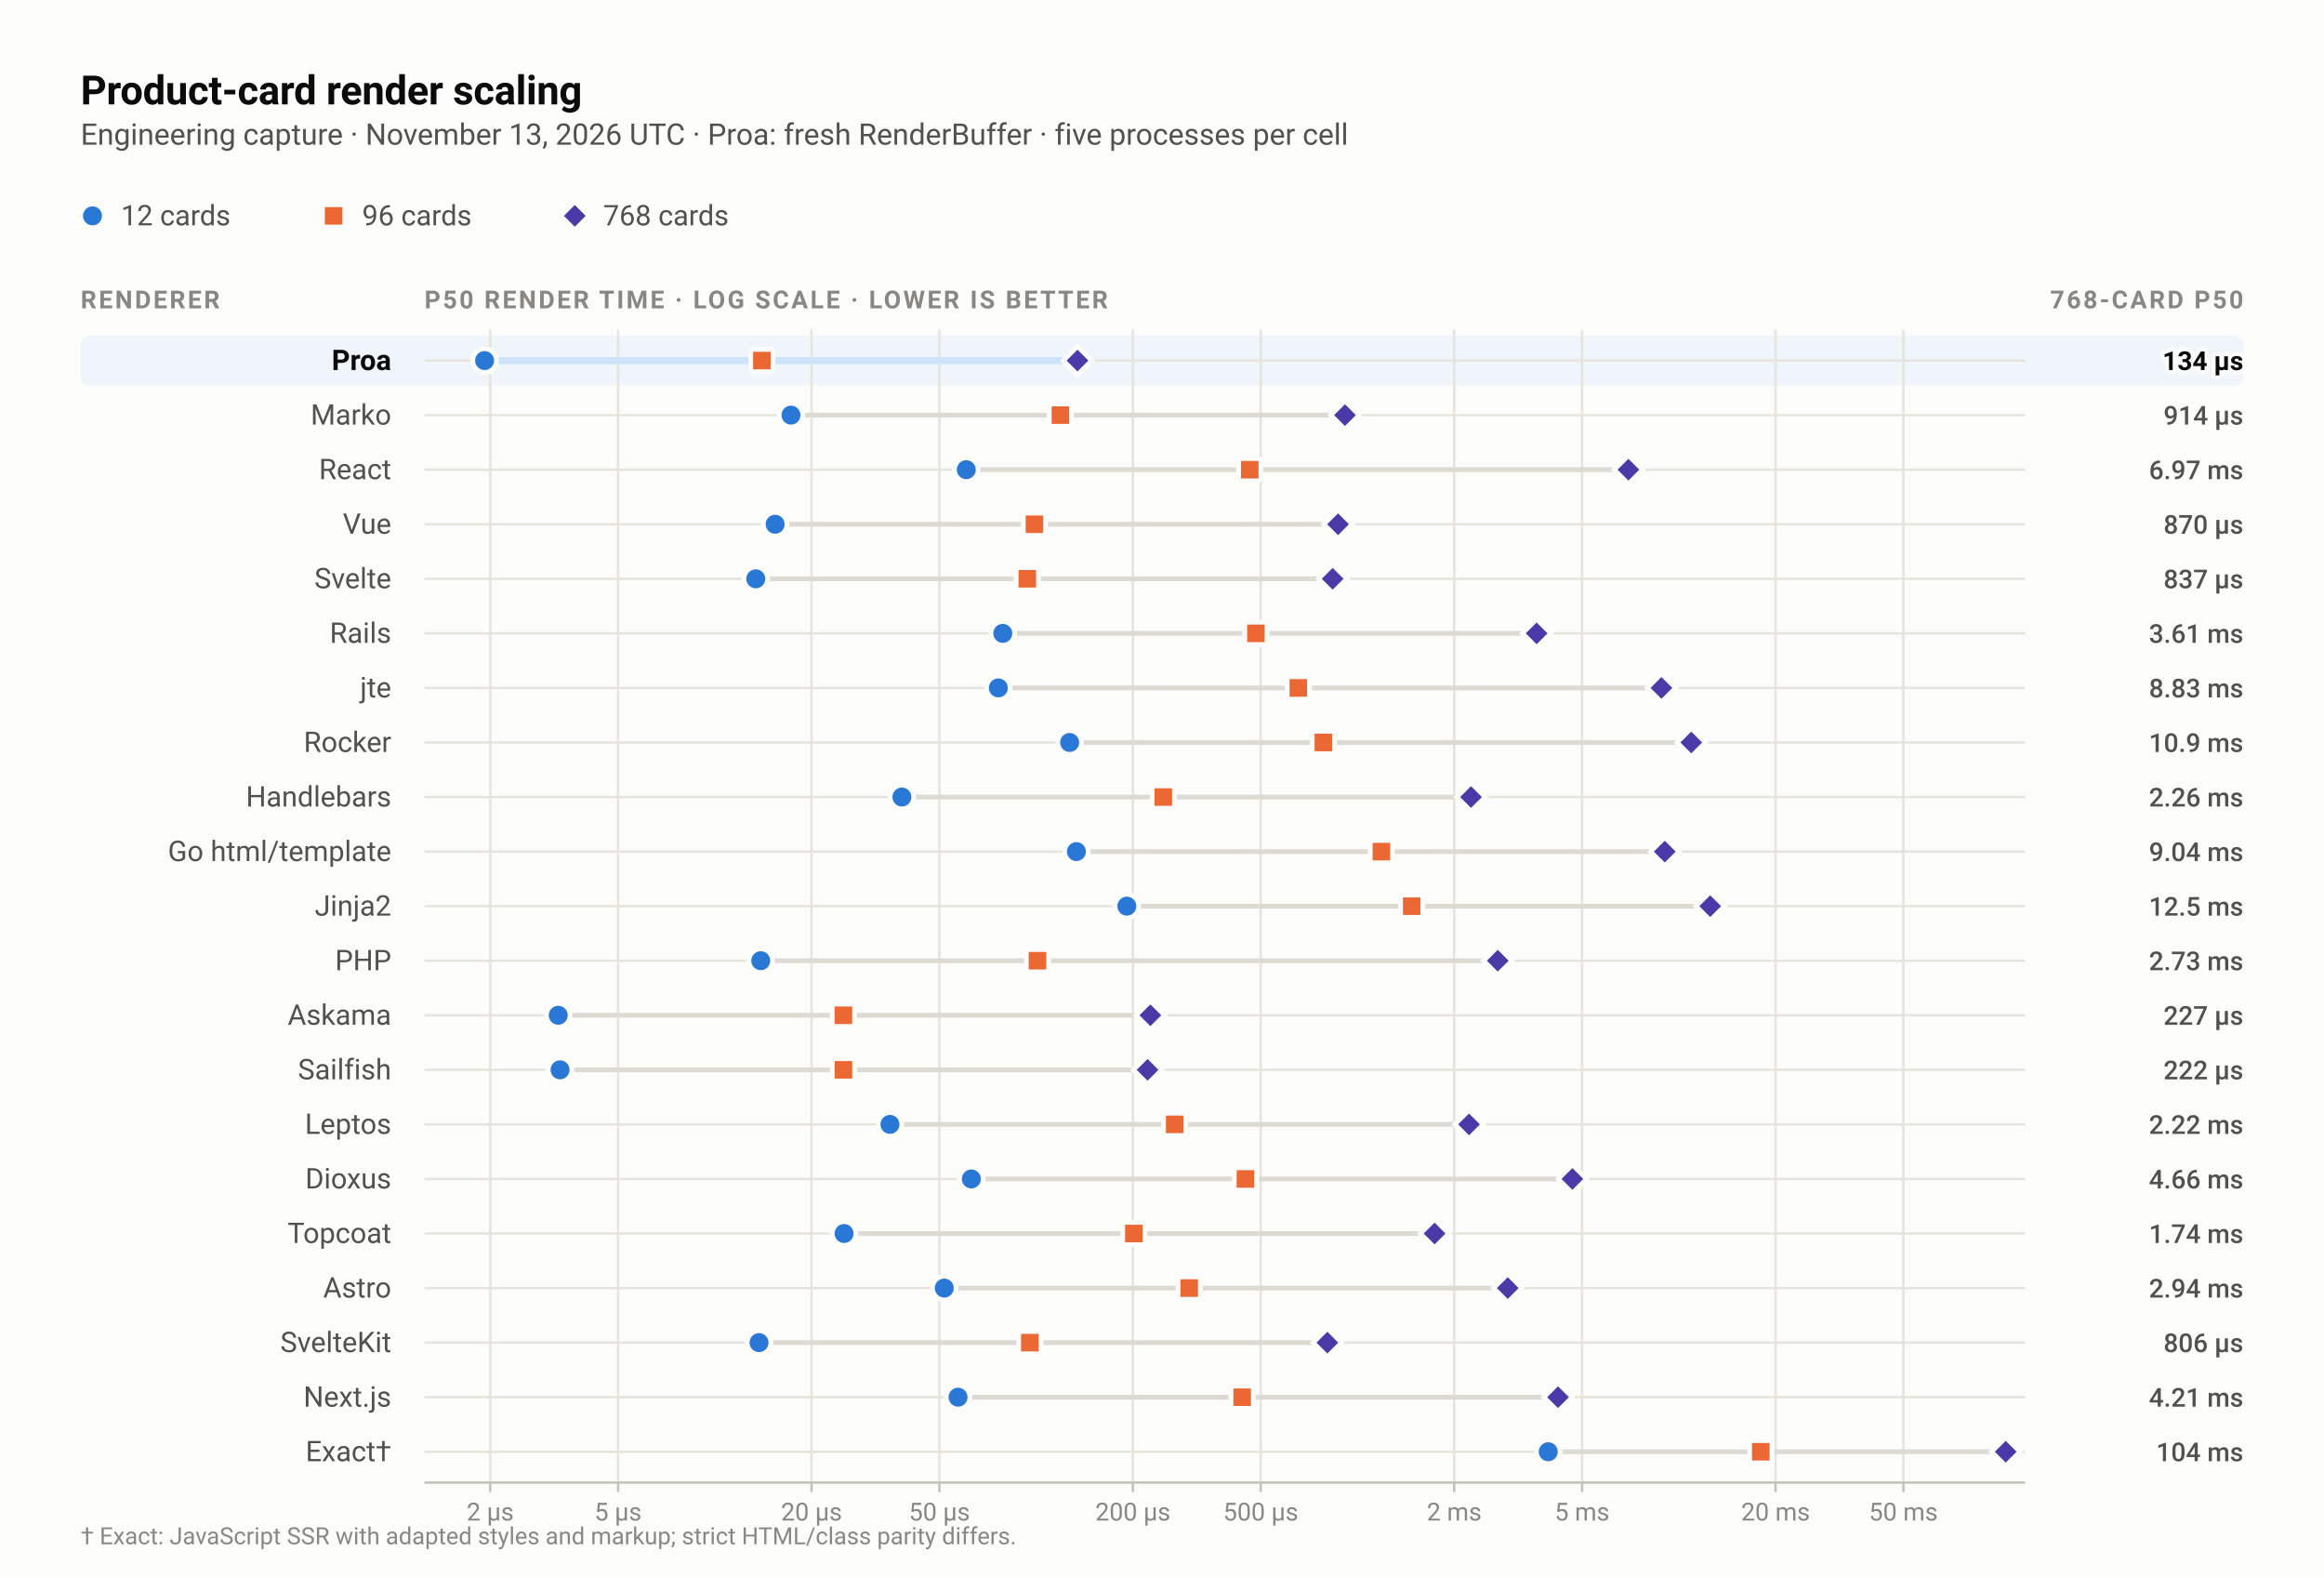
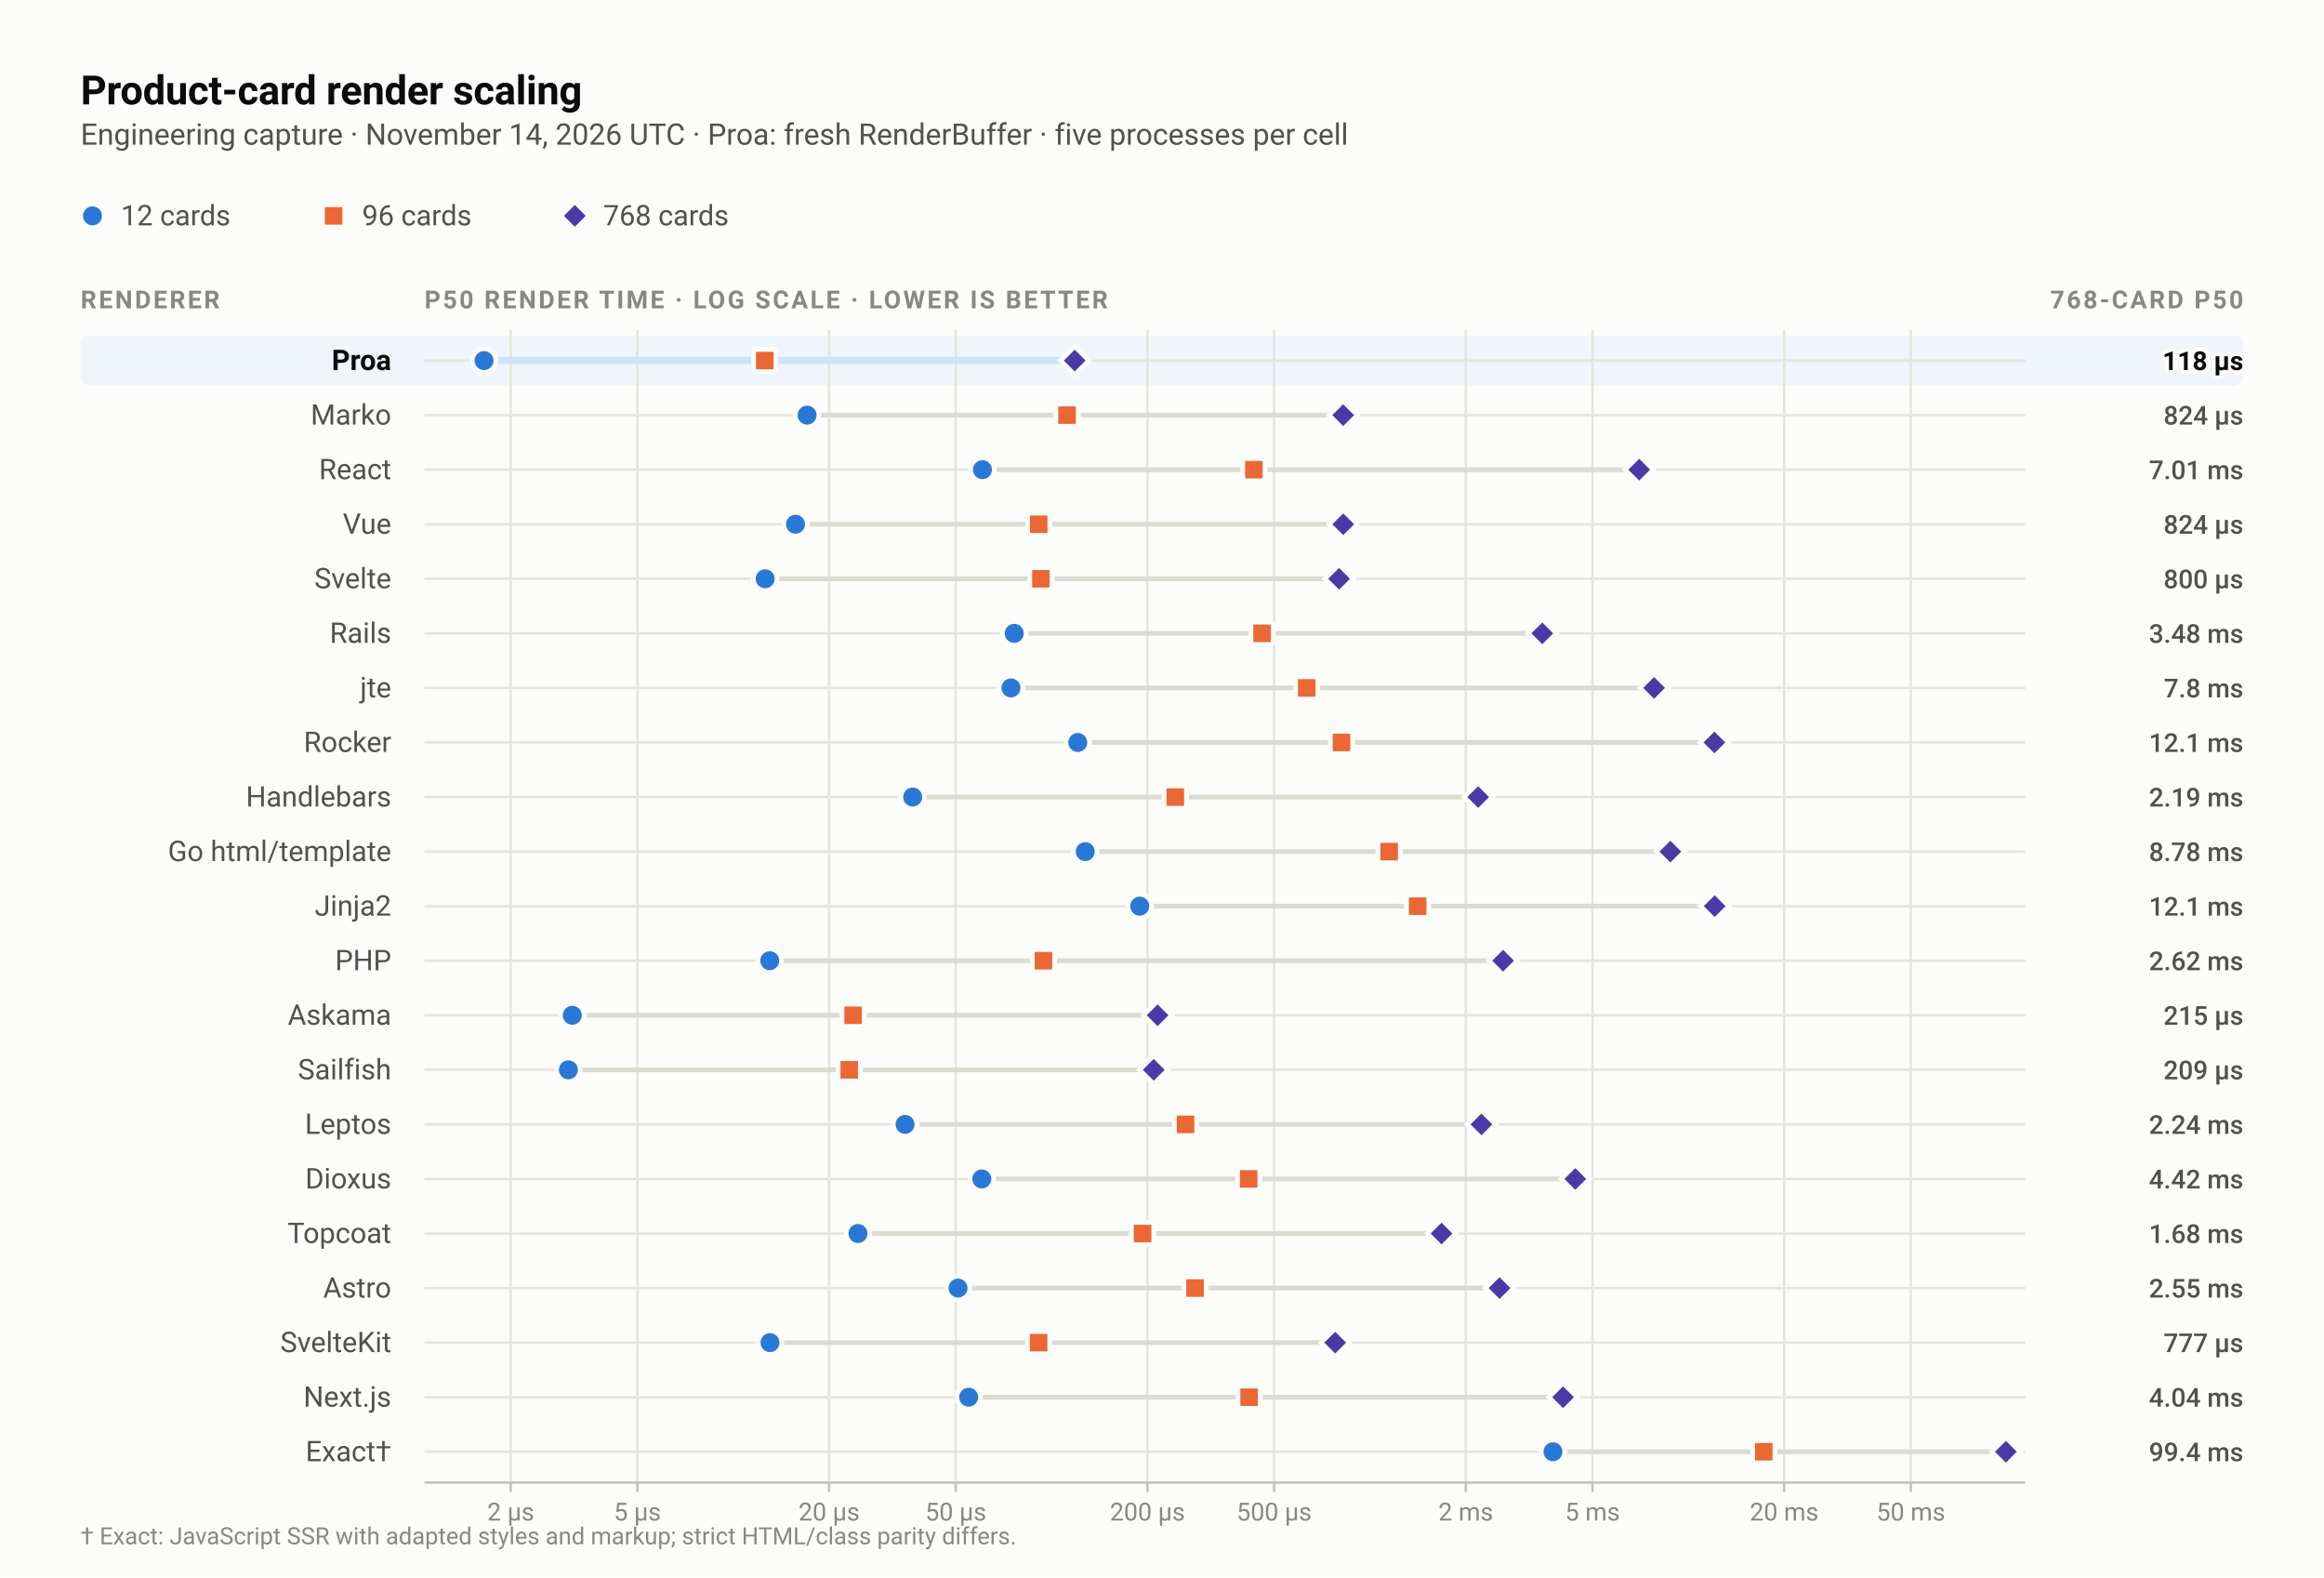
<svg xmlns="http://www.w3.org/2000/svg" width="980" height="665" viewBox="0 0 980 665" role="img" aria-labelledby="ttl dsc">
  <style>
  text { font-family: system-ui, -apple-system, "Segoe UI", Roboto, "Helvetica Neue", Arial, sans-serif; }
  .t   { font-size: 17px; font-weight: 600; fill: #0b0b0b; letter-spacing: -.005em; }
  .d   { font-size: 12.5px; font-weight: 400; fill: #52514e; }
  .eb  { font-size: 10.5px; font-weight: 600; fill: #898781; letter-spacing: .09em; }
  .cat { font-size: 12px; font-weight: 400; fill: #52514e; }
  .catb{ font-size: 12px; font-weight: 600; fill: #0b0b0b; }
  .lg  { font-size: 12px; font-weight: 400; fill: #52514e; }
  .tick{ font-size: 10.5px; font-weight: 400; fill: #898781; font-variant-numeric: tabular-nums; }
  .val { font-size: 11px; font-weight: 500; fill: #52514e; font-variant-numeric: tabular-nums;
         paint-order: stroke; stroke: #fcfcfb; stroke-width: 3.5px; stroke-linejoin: round; }
  .valb{ font-size: 11px; font-weight: 600; fill: #0b0b0b; font-variant-numeric: tabular-nums;
         paint-order: stroke; stroke: #fcfcfb; stroke-width: 3.5px; stroke-linejoin: round; }
  .valw{ font-size: 11px; font-weight: 600; fill: #fcfcfb; font-variant-numeric: tabular-nums; }
  .note{ font-size: 10px; font-weight: 400; fill: #898781; }
  .mono{ font-family: ui-monospace, SFMono-Regular, "SF Mono", Menlo, Consolas, monospace; }
  .end { text-anchor: end; }
  .mid { text-anchor: middle; }
</style>
  <rect width="980" height="665" fill="#fcfcfb" />
  <text x="34" y="44" class="t">Product-card render scaling</text>
-   <text x="34" y="61" class="d">Engineering capture · November 13, 2026 UTC · Proa: fresh RenderBuffer · five processes per cell</text>
+   <text x="34" y="61" class="d">Engineering capture · November 14, 2026 UTC · Proa: fresh RenderBuffer · five processes per cell</text>
  <circle cx="39" cy="91" r="5" fill="#2a78d6" stroke="#fcfcfb" stroke-width="2" />
  <text x="51" y="95" class="lg">12 cards</text>
  <rect x="135.99" y="86.3" width="9.4" height="9.4" rx="1.2" fill="#eb6834" stroke="#fcfcfb" stroke-width="2" />
  <text x="152.69" y="95" class="lg">96 cards</text>
  <path d="M242.38 85L248.38 91L242.38 97L236.38 91Z" fill="#4a3aa7" stroke="#fcfcfb" stroke-width="2" />
  <text x="254.38" y="95" class="lg">768 cards</text>
  <text x="34" y="130" class="eb">RENDERER</text>
  <text x="179" y="130" class="eb">P50 RENDER TIME · LOG SCALE · LOWER IS BETTER</text>
  <text x="946" y="130" class="eb end" text-anchor="end">768-CARD P50</text>
  <rect x="34" y="141.5" width="912" height="21" rx="4" fill="#cde2fb" opacity=".28" />
  <g text-anchor="middle">
-     <path d="M206.72 139L206.72 625" stroke="#e6e4dc" stroke-width="1" />
-     <path d="M206.72 625L206.72 629" stroke="#c3c2b7" stroke-width="1" />
-     <text x="206.72" y="641" class="tick mid">2 µs</text>
-     <path d="M260.64 139L260.64 625" stroke="#e6e4dc" stroke-width="1" />
-     <path d="M260.64 625L260.64 629" stroke="#c3c2b7" stroke-width="1" />
-     <text x="260.64" y="641" class="tick mid">5 µs</text>
-     <path d="M342.22 139L342.22 625" stroke="#e6e4dc" stroke-width="1" />
-     <path d="M342.22 625L342.22 629" stroke="#c3c2b7" stroke-width="1" />
-     <text x="342.22" y="641" class="tick mid">20 µs</text>
-     <path d="M396.14 139L396.14 625" stroke="#e6e4dc" stroke-width="1" />
-     <path d="M396.14 625L396.14 629" stroke="#c3c2b7" stroke-width="1" />
-     <text x="396.14" y="641" class="tick mid">50 µs</text>
-     <path d="M477.72 139L477.72 625" stroke="#e6e4dc" stroke-width="1" />
-     <path d="M477.72 625L477.72 629" stroke="#c3c2b7" stroke-width="1" />
-     <text x="477.72" y="641" class="tick mid">200 µs</text>
-     <path d="M531.64 139L531.64 625" stroke="#e6e4dc" stroke-width="1" />
-     <path d="M531.64 625L531.64 629" stroke="#c3c2b7" stroke-width="1" />
-     <text x="531.64" y="641" class="tick mid">500 µs</text>
-     <path d="M613.22 139L613.22 625" stroke="#e6e4dc" stroke-width="1" />
-     <path d="M613.22 625L613.22 629" stroke="#c3c2b7" stroke-width="1" />
-     <text x="613.22" y="641" class="tick mid">2 ms</text>
-     <path d="M667.14 139L667.14 625" stroke="#e6e4dc" stroke-width="1" />
-     <path d="M667.14 625L667.14 629" stroke="#c3c2b7" stroke-width="1" />
-     <text x="667.14" y="641" class="tick mid">5 ms</text>
-     <path d="M748.72 139L748.72 625" stroke="#e6e4dc" stroke-width="1" />
-     <path d="M748.72 625L748.72 629" stroke="#c3c2b7" stroke-width="1" />
-     <text x="748.72" y="641" class="tick mid">20 ms</text>
-     <path d="M802.64 139L802.64 625" stroke="#e6e4dc" stroke-width="1" />
-     <path d="M802.64 625L802.64 629" stroke="#c3c2b7" stroke-width="1" />
-     <text x="802.64" y="641" class="tick mid">50 ms</text>
+     <path d="M215.37 139L215.37 625" stroke="#e6e4dc" stroke-width="1" />
+     <path d="M215.37 625L215.37 629" stroke="#c3c2b7" stroke-width="1" />
+     <text x="215.37" y="641" class="tick mid">2 µs</text>
+     <path d="M268.79 139L268.79 625" stroke="#e6e4dc" stroke-width="1" />
+     <path d="M268.79 625L268.79 629" stroke="#c3c2b7" stroke-width="1" />
+     <text x="268.79" y="641" class="tick mid">5 µs</text>
+     <path d="M349.61 139L349.61 625" stroke="#e6e4dc" stroke-width="1" />
+     <path d="M349.61 625L349.61 629" stroke="#c3c2b7" stroke-width="1" />
+     <text x="349.61" y="641" class="tick mid">20 µs</text>
+     <path d="M403.04 139L403.04 625" stroke="#e6e4dc" stroke-width="1" />
+     <path d="M403.04 625L403.04 629" stroke="#c3c2b7" stroke-width="1" />
+     <text x="403.04" y="641" class="tick mid">50 µs</text>
+     <path d="M483.86 139L483.86 625" stroke="#e6e4dc" stroke-width="1" />
+     <path d="M483.86 625L483.86 629" stroke="#c3c2b7" stroke-width="1" />
+     <text x="483.86" y="641" class="tick mid">200 µs</text>
+     <path d="M537.28 139L537.28 625" stroke="#e6e4dc" stroke-width="1" />
+     <path d="M537.28 625L537.28 629" stroke="#c3c2b7" stroke-width="1" />
+     <text x="537.28" y="641" class="tick mid">500 µs</text>
+     <path d="M618.11 139L618.11 625" stroke="#e6e4dc" stroke-width="1" />
+     <path d="M618.11 625L618.11 629" stroke="#c3c2b7" stroke-width="1" />
+     <text x="618.11" y="641" class="tick mid">2 ms</text>
+     <path d="M671.53 139L671.53 625" stroke="#e6e4dc" stroke-width="1" />
+     <path d="M671.53 625L671.53 629" stroke="#c3c2b7" stroke-width="1" />
+     <text x="671.53" y="641" class="tick mid">5 ms</text>
+     <path d="M752.36 139L752.36 625" stroke="#e6e4dc" stroke-width="1" />
+     <path d="M752.36 625L752.36 629" stroke="#c3c2b7" stroke-width="1" />
+     <text x="752.36" y="641" class="tick mid">20 ms</text>
+     <path d="M805.78 139L805.78 625" stroke="#e6e4dc" stroke-width="1" />
+     <path d="M805.78 625L805.78 629" stroke="#c3c2b7" stroke-width="1" />
+     <text x="805.78" y="641" class="tick mid">50 ms</text>
    <path d="M179 625L854 625" stroke="#c3c2b7" stroke-width="1" />
  </g>
  <path d="M179 152L854 152" stroke="#e6e4dc" stroke-width="1" />
-   <path d="M204.35 152L454.36 152" stroke="#cde2fb" stroke-width="3" />
+   <path d="M204.12 152L453.18 152" stroke="#cde2fb" stroke-width="3" />
  <text x="165" y="156" class="catb end" text-anchor="end">Proa</text>
-   <circle cx="204.35" cy="152" r="5" fill="#2a78d6" stroke="#fcfcfb" stroke-width="2" />
-   <rect x="316.57" y="147.3" width="9.4" height="9.4" rx="1.2" fill="#eb6834" stroke="#fcfcfb" stroke-width="2" />
-   <path d="M454.36 146L460.36 152L454.36 158L448.36 152Z" fill="#4a3aa7" stroke="#fcfcfb" stroke-width="2" />
-   <text x="946" y="156" class="valb end" text-anchor="end">134 µs</text>
+   <circle cx="204.12" cy="152" r="5" fill="#2a78d6" stroke="#fcfcfb" stroke-width="2" />
+   <rect x="317.77" y="147.3" width="9.4" height="9.4" rx="1.2" fill="#eb6834" stroke="#fcfcfb" stroke-width="2" />
+   <path d="M453.18 146L459.18 152L453.18 158L447.18 152Z" fill="#4a3aa7" stroke="#fcfcfb" stroke-width="2" />
+   <text x="946" y="156" class="valb end" text-anchor="end">118 µs</text>
  <path d="M179 175L854 175" stroke="#e6e4dc" stroke-width="1" />
-   <path d="M333.54 175L567.15 175" stroke="#dcdad2" stroke-width="2" />
+   <path d="M340.34 175L566.41 175" stroke="#dcdad2" stroke-width="2" />
  <text x="165" y="179" class="cat end" text-anchor="end">Marko</text>
-   <circle cx="333.54" cy="175" r="5" fill="#2a78d6" stroke="#fcfcfb" stroke-width="2" />
-   <rect x="442.46" y="170.3" width="9.4" height="9.4" rx="1.2" fill="#eb6834" stroke="#fcfcfb" stroke-width="2" />
-   <path d="M567.15 169L573.15 175L567.15 181L561.15 175Z" fill="#4a3aa7" stroke="#fcfcfb" stroke-width="2" />
-   <text x="946" y="179" class="val end" text-anchor="end">914 µs</text>
+   <circle cx="340.34" cy="175" r="5" fill="#2a78d6" stroke="#fcfcfb" stroke-width="2" />
+   <rect x="445.26" y="170.3" width="9.4" height="9.4" rx="1.2" fill="#eb6834" stroke="#fcfcfb" stroke-width="2" />
+   <path d="M566.41 169L572.41 175L566.41 181L560.41 175Z" fill="#4a3aa7" stroke="#fcfcfb" stroke-width="2" />
+   <text x="946" y="179" class="val end" text-anchor="end">824 µs</text>
  <path d="M179 198L854 198" stroke="#e6e4dc" stroke-width="1" />
-   <path d="M407.47 198L686.68 198" stroke="#dcdad2" stroke-width="2" />
+   <path d="M414.28 198L691.23 198" stroke="#dcdad2" stroke-width="2" />
  <text x="165" y="202" class="cat end" text-anchor="end">React</text>
-   <circle cx="407.47" cy="198" r="5" fill="#2a78d6" stroke="#fcfcfb" stroke-width="2" />
-   <rect x="522.3" y="193.3" width="9.4" height="9.4" rx="1.2" fill="#eb6834" stroke="#fcfcfb" stroke-width="2" />
-   <path d="M686.68 192L692.68 198L686.68 204L680.68 198Z" fill="#4a3aa7" stroke="#fcfcfb" stroke-width="2" />
-   <text x="946" y="202" class="val end" text-anchor="end">6.97 ms</text>
+   <circle cx="414.28" cy="198" r="5" fill="#2a78d6" stroke="#fcfcfb" stroke-width="2" />
+   <rect x="524.04" y="193.3" width="9.4" height="9.4" rx="1.2" fill="#eb6834" stroke="#fcfcfb" stroke-width="2" />
+   <path d="M691.23 192L697.23 198L691.23 204L685.23 198Z" fill="#4a3aa7" stroke="#fcfcfb" stroke-width="2" />
+   <text x="946" y="202" class="val end" text-anchor="end">7.01 ms</text>
  <path d="M179 221L854 221" stroke="#e6e4dc" stroke-width="1" />
-   <path d="M326.86 221L564.24 221" stroke="#dcdad2" stroke-width="2" />
+   <path d="M335.47 221L566.42 221" stroke="#dcdad2" stroke-width="2" />
  <text x="165" y="225" class="cat end" text-anchor="end">Vue</text>
-   <circle cx="326.86" cy="221" r="5" fill="#2a78d6" stroke="#fcfcfb" stroke-width="2" />
-   <rect x="431.51" y="216.3" width="9.4" height="9.4" rx="1.2" fill="#eb6834" stroke="#fcfcfb" stroke-width="2" />
-   <path d="M564.24 215L570.24 221L564.24 227L558.24 221Z" fill="#4a3aa7" stroke="#fcfcfb" stroke-width="2" />
-   <text x="946" y="225" class="val end" text-anchor="end">870 µs</text>
+   <circle cx="335.47" cy="221" r="5" fill="#2a78d6" stroke="#fcfcfb" stroke-width="2" />
+   <rect x="433.3" y="216.3" width="9.4" height="9.4" rx="1.2" fill="#eb6834" stroke="#fcfcfb" stroke-width="2" />
+   <path d="M566.42 215L572.42 221L566.42 227L560.42 221Z" fill="#4a3aa7" stroke="#fcfcfb" stroke-width="2" />
+   <text x="946" y="225" class="val end" text-anchor="end">824 µs</text>
  <path d="M179 244L854 244" stroke="#e6e4dc" stroke-width="1" />
-   <path d="M318.7 244L561.96 244" stroke="#dcdad2" stroke-width="2" />
+   <path d="M322.65 244L564.67 244" stroke="#dcdad2" stroke-width="2" />
  <text x="165" y="248" class="cat end" text-anchor="end">Svelte</text>
-   <circle cx="318.7" cy="244" r="5" fill="#2a78d6" stroke="#fcfcfb" stroke-width="2" />
-   <rect x="428.5" y="239.3" width="9.4" height="9.4" rx="1.2" fill="#eb6834" stroke="#fcfcfb" stroke-width="2" />
-   <path d="M561.96 238L567.96 244L561.96 250L555.96 244Z" fill="#4a3aa7" stroke="#fcfcfb" stroke-width="2" />
-   <text x="946" y="248" class="val end" text-anchor="end">837 µs</text>
+   <circle cx="322.65" cy="244" r="5" fill="#2a78d6" stroke="#fcfcfb" stroke-width="2" />
+   <rect x="434.23" y="239.3" width="9.4" height="9.4" rx="1.2" fill="#eb6834" stroke="#fcfcfb" stroke-width="2" />
+   <path d="M564.67 238L570.67 244L564.67 250L558.67 244Z" fill="#4a3aa7" stroke="#fcfcfb" stroke-width="2" />
+   <text x="946" y="248" class="val end" text-anchor="end">800 µs</text>
  <path d="M179 267L854 267" stroke="#e6e4dc" stroke-width="1" />
-   <path d="M422.86 267L647.98 267" stroke="#dcdad2" stroke-width="2" />
+   <path d="M427.69 267L650.37 267" stroke="#dcdad2" stroke-width="2" />
  <text x="165" y="271" class="cat end" text-anchor="end">Rails</text>
-   <circle cx="422.86" cy="267" r="5" fill="#2a78d6" stroke="#fcfcfb" stroke-width="2" />
-   <rect x="524.9" y="262.3" width="9.4" height="9.4" rx="1.2" fill="#eb6834" stroke="#fcfcfb" stroke-width="2" />
-   <path d="M647.98 261L653.98 267L647.98 273L641.98 267Z" fill="#4a3aa7" stroke="#fcfcfb" stroke-width="2" />
-   <text x="946" y="271" class="val end" text-anchor="end">3.61 ms</text>
+   <circle cx="427.69" cy="267" r="5" fill="#2a78d6" stroke="#fcfcfb" stroke-width="2" />
+   <rect x="527.51" y="262.3" width="9.4" height="9.4" rx="1.2" fill="#eb6834" stroke="#fcfcfb" stroke-width="2" />
+   <path d="M650.37 261L656.37 267L650.37 273L644.37 267Z" fill="#4a3aa7" stroke="#fcfcfb" stroke-width="2" />
+   <text x="946" y="271" class="val end" text-anchor="end">3.48 ms</text>
  <path d="M179 290L854 290" stroke="#e6e4dc" stroke-width="1" />
-   <path d="M420.98 290L700.6 290" stroke="#dcdad2" stroke-width="2" />
+   <path d="M426.32 290L697.49 290" stroke="#dcdad2" stroke-width="2" />
  <text x="165" y="294" class="cat end" text-anchor="end">jte</text>
-   <circle cx="420.98" cy="290" r="5" fill="#2a78d6" stroke="#fcfcfb" stroke-width="2" />
-   <rect x="542.78" y="285.3" width="9.4" height="9.4" rx="1.2" fill="#eb6834" stroke="#fcfcfb" stroke-width="2" />
-   <path d="M700.6 284L706.6 290L700.6 296L694.6 290Z" fill="#4a3aa7" stroke="#fcfcfb" stroke-width="2" />
-   <text x="946" y="294" class="val end" text-anchor="end">8.83 ms</text>
+   <circle cx="426.32" cy="290" r="5" fill="#2a78d6" stroke="#fcfcfb" stroke-width="2" />
+   <rect x="546.33" y="285.3" width="9.4" height="9.4" rx="1.2" fill="#eb6834" stroke="#fcfcfb" stroke-width="2" />
+   <path d="M697.49 284L703.49 290L697.49 296L691.49 290Z" fill="#4a3aa7" stroke="#fcfcfb" stroke-width="2" />
+   <text x="946" y="294" class="val end" text-anchor="end">7.8 ms</text>
  <path d="M179 313L854 313" stroke="#e6e4dc" stroke-width="1" />
-   <path d="M451.05 313L713.18 313" stroke="#dcdad2" stroke-width="2" />
+   <path d="M454.48 313L722.94 313" stroke="#dcdad2" stroke-width="2" />
  <text x="165" y="317" class="cat end" text-anchor="end">Rocker</text>
-   <circle cx="451.05" cy="313" r="5" fill="#2a78d6" stroke="#fcfcfb" stroke-width="2" />
-   <rect x="553.34" y="308.3" width="9.4" height="9.4" rx="1.2" fill="#eb6834" stroke="#fcfcfb" stroke-width="2" />
-   <path d="M713.18 307L719.18 313L713.18 319L707.18 313Z" fill="#4a3aa7" stroke="#fcfcfb" stroke-width="2" />
-   <text x="946" y="317" class="val end" text-anchor="end">10.9 ms</text>
+   <circle cx="454.48" cy="313" r="5" fill="#2a78d6" stroke="#fcfcfb" stroke-width="2" />
+   <rect x="560.99" y="308.3" width="9.4" height="9.4" rx="1.2" fill="#eb6834" stroke="#fcfcfb" stroke-width="2" />
+   <path d="M722.94 307L728.94 313L722.94 319L716.94 313Z" fill="#4a3aa7" stroke="#fcfcfb" stroke-width="2" />
+   <text x="946" y="317" class="val end" text-anchor="end">12.1 ms</text>
  <path d="M179 336L854 336" stroke="#e6e4dc" stroke-width="1" />
-   <path d="M380.32 336L620.31 336" stroke="#dcdad2" stroke-width="2" />
+   <path d="M384.86 336L623.32 336" stroke="#dcdad2" stroke-width="2" />
  <text x="165" y="340" class="cat end" text-anchor="end">Handlebars</text>
-   <circle cx="380.32" cy="336" r="5" fill="#2a78d6" stroke="#fcfcfb" stroke-width="2" />
-   <rect x="485.85" y="331.3" width="9.4" height="9.4" rx="1.2" fill="#eb6834" stroke="#fcfcfb" stroke-width="2" />
-   <path d="M620.31 330L626.31 336L620.31 342L614.31 336Z" fill="#4a3aa7" stroke="#fcfcfb" stroke-width="2" />
-   <text x="946" y="340" class="val end" text-anchor="end">2.26 ms</text>
+   <circle cx="384.86" cy="336" r="5" fill="#2a78d6" stroke="#fcfcfb" stroke-width="2" />
+   <rect x="490.9" y="331.3" width="9.4" height="9.4" rx="1.2" fill="#eb6834" stroke="#fcfcfb" stroke-width="2" />
+   <path d="M623.32 330L629.32 336L623.32 342L617.32 336Z" fill="#4a3aa7" stroke="#fcfcfb" stroke-width="2" />
+   <text x="946" y="340" class="val end" text-anchor="end">2.19 ms</text>
  <path d="M179 359L854 359" stroke="#e6e4dc" stroke-width="1" />
-   <path d="M453.91 359L702.01 359" stroke="#dcdad2" stroke-width="2" />
+   <path d="M457.63 359L704.36 359" stroke="#dcdad2" stroke-width="2" />
  <text x="165" y="363" class="cat end" text-anchor="end">Go html/template</text>
-   <circle cx="453.91" cy="359" r="5" fill="#2a78d6" stroke="#fcfcfb" stroke-width="2" />
-   <rect x="577.82" y="354.3" width="9.4" height="9.4" rx="1.2" fill="#eb6834" stroke="#fcfcfb" stroke-width="2" />
-   <path d="M702.01 353L708.01 359L702.01 365L696.01 359Z" fill="#4a3aa7" stroke="#fcfcfb" stroke-width="2" />
-   <text x="946" y="363" class="val end" text-anchor="end">9.04 ms</text>
+   <circle cx="457.63" cy="359" r="5" fill="#2a78d6" stroke="#fcfcfb" stroke-width="2" />
+   <rect x="581.09" y="354.3" width="9.4" height="9.4" rx="1.2" fill="#eb6834" stroke="#fcfcfb" stroke-width="2" />
+   <path d="M704.36 353L710.36 359L704.36 365L698.36 359Z" fill="#4a3aa7" stroke="#fcfcfb" stroke-width="2" />
+   <text x="946" y="363" class="val end" text-anchor="end">8.78 ms</text>
  <path d="M179 382L854 382" stroke="#e6e4dc" stroke-width="1" />
-   <path d="M475.18 382L721.17 382" stroke="#dcdad2" stroke-width="2" />
+   <path d="M480.62 382L723.05 382" stroke="#dcdad2" stroke-width="2" />
  <text x="165" y="386" class="cat end" text-anchor="end">Jinja2</text>
-   <circle cx="475.18" cy="382" r="5" fill="#2a78d6" stroke="#fcfcfb" stroke-width="2" />
-   <rect x="590.6" y="377.3" width="9.4" height="9.4" rx="1.2" fill="#eb6834" stroke="#fcfcfb" stroke-width="2" />
-   <path d="M721.17 376L727.17 382L721.17 388L715.17 382Z" fill="#4a3aa7" stroke="#fcfcfb" stroke-width="2" />
-   <text x="946" y="386" class="val end" text-anchor="end">12.5 ms</text>
+   <circle cx="480.62" cy="382" r="5" fill="#2a78d6" stroke="#fcfcfb" stroke-width="2" />
+   <rect x="593.11" y="377.3" width="9.4" height="9.4" rx="1.2" fill="#eb6834" stroke="#fcfcfb" stroke-width="2" />
+   <path d="M723.05 376L729.05 382L723.05 388L717.05 382Z" fill="#4a3aa7" stroke="#fcfcfb" stroke-width="2" />
+   <text x="946" y="386" class="val end" text-anchor="end">12.1 ms</text>
  <path d="M179 405L854 405" stroke="#e6e4dc" stroke-width="1" />
-   <path d="M320.8 405L631.58 405" stroke="#dcdad2" stroke-width="2" />
+   <path d="M324.59 405L633.83 405" stroke="#dcdad2" stroke-width="2" />
  <text x="165" y="409" class="cat end" text-anchor="end">PHP</text>
-   <circle cx="320.8" cy="405" r="5" fill="#2a78d6" stroke="#fcfcfb" stroke-width="2" />
-   <rect x="432.79" y="400.3" width="9.4" height="9.4" rx="1.2" fill="#eb6834" stroke="#fcfcfb" stroke-width="2" />
-   <path d="M631.58 399L637.58 405L631.58 411L625.58 405Z" fill="#4a3aa7" stroke="#fcfcfb" stroke-width="2" />
-   <text x="946" y="409" class="val end" text-anchor="end">2.73 ms</text>
+   <circle cx="324.59" cy="405" r="5" fill="#2a78d6" stroke="#fcfcfb" stroke-width="2" />
+   <rect x="435.3" y="400.3" width="9.4" height="9.4" rx="1.2" fill="#eb6834" stroke="#fcfcfb" stroke-width="2" />
+   <path d="M633.83 399L639.83 405L633.83 411L627.83 405Z" fill="#4a3aa7" stroke="#fcfcfb" stroke-width="2" />
+   <text x="946" y="409" class="val end" text-anchor="end">2.62 ms</text>
  <path d="M179 428L854 428" stroke="#e6e4dc" stroke-width="1" />
-   <path d="M235.4 428L485.09 428" stroke="#dcdad2" stroke-width="2" />
+   <path d="M241.33 428L488.14 428" stroke="#dcdad2" stroke-width="2" />
  <text x="165" y="432" class="cat end" text-anchor="end">Askama</text>
-   <circle cx="235.4" cy="428" r="5" fill="#2a78d6" stroke="#fcfcfb" stroke-width="2" />
-   <rect x="350.96" y="423.3" width="9.4" height="9.4" rx="1.2" fill="#eb6834" stroke="#fcfcfb" stroke-width="2" />
-   <path d="M485.09 422L491.09 428L485.09 434L479.09 428Z" fill="#4a3aa7" stroke="#fcfcfb" stroke-width="2" />
-   <text x="946" y="432" class="val end" text-anchor="end">227 µs</text>
+   <circle cx="241.33" cy="428" r="5" fill="#2a78d6" stroke="#fcfcfb" stroke-width="2" />
+   <rect x="355.06" y="423.3" width="9.4" height="9.4" rx="1.2" fill="#eb6834" stroke="#fcfcfb" stroke-width="2" />
+   <path d="M488.14 422L494.14 428L488.14 434L482.14 428Z" fill="#4a3aa7" stroke="#fcfcfb" stroke-width="2" />
+   <text x="946" y="432" class="val end" text-anchor="end">215 µs</text>
  <path d="M179 451L854 451" stroke="#e6e4dc" stroke-width="1" />
-   <path d="M236.16 451L483.91 451" stroke="#dcdad2" stroke-width="2" />
+   <path d="M239.68 451L486.51 451" stroke="#dcdad2" stroke-width="2" />
  <text x="165" y="455" class="cat end" text-anchor="end">Sailfish</text>
-   <circle cx="236.16" cy="451" r="5" fill="#2a78d6" stroke="#fcfcfb" stroke-width="2" />
-   <rect x="350.98" y="446.3" width="9.4" height="9.4" rx="1.2" fill="#eb6834" stroke="#fcfcfb" stroke-width="2" />
-   <path d="M483.91 445L489.91 451L483.91 457L477.91 451Z" fill="#4a3aa7" stroke="#fcfcfb" stroke-width="2" />
-   <text x="946" y="455" class="val end" text-anchor="end">222 µs</text>
+   <circle cx="239.68" cy="451" r="5" fill="#2a78d6" stroke="#fcfcfb" stroke-width="2" />
+   <rect x="353.42" y="446.3" width="9.4" height="9.4" rx="1.2" fill="#eb6834" stroke="#fcfcfb" stroke-width="2" />
+   <path d="M486.51 445L492.51 451L486.51 457L480.51 451Z" fill="#4a3aa7" stroke="#fcfcfb" stroke-width="2" />
+   <text x="946" y="455" class="val end" text-anchor="end">209 µs</text>
  <path d="M179 474L854 474" stroke="#e6e4dc" stroke-width="1" />
-   <path d="M375.28 474L619.47 474" stroke="#dcdad2" stroke-width="2" />
+   <path d="M381.66 474L624.69 474" stroke="#dcdad2" stroke-width="2" />
  <text x="165" y="478" class="cat end" text-anchor="end">Leptos</text>
-   <circle cx="375.28" cy="474" r="5" fill="#2a78d6" stroke="#fcfcfb" stroke-width="2" />
-   <rect x="490.65" y="469.3" width="9.4" height="9.4" rx="1.2" fill="#eb6834" stroke="#fcfcfb" stroke-width="2" />
-   <path d="M619.47 468L625.47 474L619.47 480L613.47 474Z" fill="#4a3aa7" stroke="#fcfcfb" stroke-width="2" />
-   <text x="946" y="478" class="val end" text-anchor="end">2.22 ms</text>
+   <circle cx="381.66" cy="474" r="5" fill="#2a78d6" stroke="#fcfcfb" stroke-width="2" />
+   <rect x="495.22" y="469.3" width="9.4" height="9.4" rx="1.2" fill="#eb6834" stroke="#fcfcfb" stroke-width="2" />
+   <path d="M624.69 468L630.69 474L624.69 480L618.69 474Z" fill="#4a3aa7" stroke="#fcfcfb" stroke-width="2" />
+   <text x="946" y="478" class="val end" text-anchor="end">2.24 ms</text>
  <path d="M179 497L854 497" stroke="#e6e4dc" stroke-width="1" />
-   <path d="M409.61 497L663.05 497" stroke="#dcdad2" stroke-width="2" />
+   <path d="M414.02 497L664.29 497" stroke="#dcdad2" stroke-width="2" />
  <text x="165" y="501" class="cat end" text-anchor="end">Dioxus</text>
-   <circle cx="409.61" cy="497" r="5" fill="#2a78d6" stroke="#fcfcfb" stroke-width="2" />
-   <rect x="520.48" y="492.3" width="9.4" height="9.4" rx="1.2" fill="#eb6834" stroke="#fcfcfb" stroke-width="2" />
-   <path d="M663.05 491L669.05 497L663.05 503L657.05 497Z" fill="#4a3aa7" stroke="#fcfcfb" stroke-width="2" />
-   <text x="946" y="501" class="val end" text-anchor="end">4.66 ms</text>
+   <circle cx="414.02" cy="497" r="5" fill="#2a78d6" stroke="#fcfcfb" stroke-width="2" />
+   <rect x="521.85" y="492.3" width="9.4" height="9.4" rx="1.2" fill="#eb6834" stroke="#fcfcfb" stroke-width="2" />
+   <path d="M664.29 491L670.29 497L664.29 503L658.29 497Z" fill="#4a3aa7" stroke="#fcfcfb" stroke-width="2" />
+   <text x="946" y="501" class="val end" text-anchor="end">4.42 ms</text>
  <path d="M179 520L854 520" stroke="#e6e4dc" stroke-width="1" />
-   <path d="M355.94 520L604.93 520" stroke="#dcdad2" stroke-width="2" />
+   <path d="M361.8 520L607.87 520" stroke="#dcdad2" stroke-width="2" />
  <text x="165" y="524" class="cat end" text-anchor="end">Topcoat</text>
-   <circle cx="355.94" cy="520" r="5" fill="#2a78d6" stroke="#fcfcfb" stroke-width="2" />
-   <rect x="473.43" y="515.3" width="9.4" height="9.4" rx="1.2" fill="#eb6834" stroke="#fcfcfb" stroke-width="2" />
-   <path d="M604.93 514L610.93 520L604.93 526L598.93 520Z" fill="#4a3aa7" stroke="#fcfcfb" stroke-width="2" />
-   <text x="946" y="524" class="val end" text-anchor="end">1.74 ms</text>
+   <circle cx="361.8" cy="520" r="5" fill="#2a78d6" stroke="#fcfcfb" stroke-width="2" />
+   <rect x="477.12" y="515.3" width="9.4" height="9.4" rx="1.2" fill="#eb6834" stroke="#fcfcfb" stroke-width="2" />
+   <path d="M607.87 514L613.87 520L607.87 526L601.87 520Z" fill="#4a3aa7" stroke="#fcfcfb" stroke-width="2" />
+   <text x="946" y="524" class="val end" text-anchor="end">1.68 ms</text>
  <path d="M179 543L854 543" stroke="#e6e4dc" stroke-width="1" />
-   <path d="M398.18 543L635.79 543" stroke="#dcdad2" stroke-width="2" />
+   <path d="M403.99 543L632.34 543" stroke="#dcdad2" stroke-width="2" />
  <text x="165" y="547" class="cat end" text-anchor="end">Astro</text>
-   <circle cx="398.18" cy="543" r="5" fill="#2a78d6" stroke="#fcfcfb" stroke-width="2" />
-   <rect x="496.77" y="538.3" width="9.4" height="9.4" rx="1.2" fill="#eb6834" stroke="#fcfcfb" stroke-width="2" />
-   <path d="M635.79 537L641.79 543L635.79 549L629.79 543Z" fill="#4a3aa7" stroke="#fcfcfb" stroke-width="2" />
-   <text x="946" y="547" class="val end" text-anchor="end">2.94 ms</text>
+   <circle cx="403.99" cy="543" r="5" fill="#2a78d6" stroke="#fcfcfb" stroke-width="2" />
+   <rect x="499.23" y="538.3" width="9.4" height="9.4" rx="1.2" fill="#eb6834" stroke="#fcfcfb" stroke-width="2" />
+   <path d="M632.34 537L638.34 543L632.34 549L626.34 543Z" fill="#4a3aa7" stroke="#fcfcfb" stroke-width="2" />
+   <text x="946" y="547" class="val end" text-anchor="end">2.55 ms</text>
  <path d="M179 566L854 566" stroke="#e6e4dc" stroke-width="1" />
-   <path d="M320.08 566L559.73 566" stroke="#dcdad2" stroke-width="2" />
+   <path d="M324.7 566L563.02 566" stroke="#dcdad2" stroke-width="2" />
  <text x="165" y="570" class="cat end" text-anchor="end">SvelteKit</text>
-   <circle cx="320.08" cy="566" r="5" fill="#2a78d6" stroke="#fcfcfb" stroke-width="2" />
-   <rect x="429.56" y="561.3" width="9.4" height="9.4" rx="1.2" fill="#eb6834" stroke="#fcfcfb" stroke-width="2" />
-   <path d="M559.73 560L565.73 566L559.73 572L553.73 566Z" fill="#4a3aa7" stroke="#fcfcfb" stroke-width="2" />
-   <text x="946" y="570" class="val end" text-anchor="end">806 µs</text>
+   <circle cx="324.7" cy="566" r="5" fill="#2a78d6" stroke="#fcfcfb" stroke-width="2" />
+   <rect x="433.27" y="561.3" width="9.4" height="9.4" rx="1.2" fill="#eb6834" stroke="#fcfcfb" stroke-width="2" />
+   <path d="M563.02 560L569.02 566L563.02 572L557.02 566Z" fill="#4a3aa7" stroke="#fcfcfb" stroke-width="2" />
+   <text x="946" y="570" class="val end" text-anchor="end">777 µs</text>
  <path d="M179 589L854 589" stroke="#e6e4dc" stroke-width="1" />
-   <path d="M404 589L657 589" stroke="#dcdad2" stroke-width="2" />
+   <path d="M408.47 589L659.12 589" stroke="#dcdad2" stroke-width="2" />
  <text x="165" y="593" class="cat end" text-anchor="end">Next.js</text>
-   <circle cx="404" cy="589" r="5" fill="#2a78d6" stroke="#fcfcfb" stroke-width="2" />
-   <rect x="519.1" y="584.3" width="9.4" height="9.4" rx="1.2" fill="#eb6834" stroke="#fcfcfb" stroke-width="2" />
-   <path d="M657 583L663 589L657 595L651 589Z" fill="#4a3aa7" stroke="#fcfcfb" stroke-width="2" />
-   <text x="946" y="593" class="val end" text-anchor="end">4.21 ms</text>
+   <circle cx="408.47" cy="589" r="5" fill="#2a78d6" stroke="#fcfcfb" stroke-width="2" />
+   <rect x="522.04" y="584.3" width="9.4" height="9.4" rx="1.2" fill="#eb6834" stroke="#fcfcfb" stroke-width="2" />
+   <path d="M659.12 583L665.12 589L659.12 595L653.12 589Z" fill="#4a3aa7" stroke="#fcfcfb" stroke-width="2" />
+   <text x="946" y="593" class="val end" text-anchor="end">4.04 ms</text>
  <path d="M179 612L854 612" stroke="#e6e4dc" stroke-width="1" />
-   <path d="M652.87 612L845.78 612" stroke="#dcdad2" stroke-width="2" />
+   <path d="M654.87 612L845.85 612" stroke="#dcdad2" stroke-width="2" />
  <text x="165" y="616" class="cat end" text-anchor="end">Exact†</text>
-   <circle cx="652.87" cy="612" r="5" fill="#2a78d6" stroke="#fcfcfb" stroke-width="2" />
-   <rect x="737.78" y="607.3" width="9.4" height="9.4" rx="1.2" fill="#eb6834" stroke="#fcfcfb" stroke-width="2" />
-   <path d="M845.78 606L851.78 612L845.78 618L839.78 612Z" fill="#4a3aa7" stroke="#fcfcfb" stroke-width="2" />
-   <text x="946" y="616" class="val end" text-anchor="end">104 ms</text>
+   <circle cx="654.87" cy="612" r="5" fill="#2a78d6" stroke="#fcfcfb" stroke-width="2" />
+   <rect x="739.06" y="607.3" width="9.4" height="9.4" rx="1.2" fill="#eb6834" stroke="#fcfcfb" stroke-width="2" />
+   <path d="M845.85 606L851.85 612L845.85 618L839.85 612Z" fill="#4a3aa7" stroke="#fcfcfb" stroke-width="2" />
+   <text x="946" y="616" class="val end" text-anchor="end">99.4 ms</text>
  <text x="34" y="651" class="note">† Exact: JavaScript SSR with adapted styles and markup; strict HTML/class parity differs.</text>
</svg>
